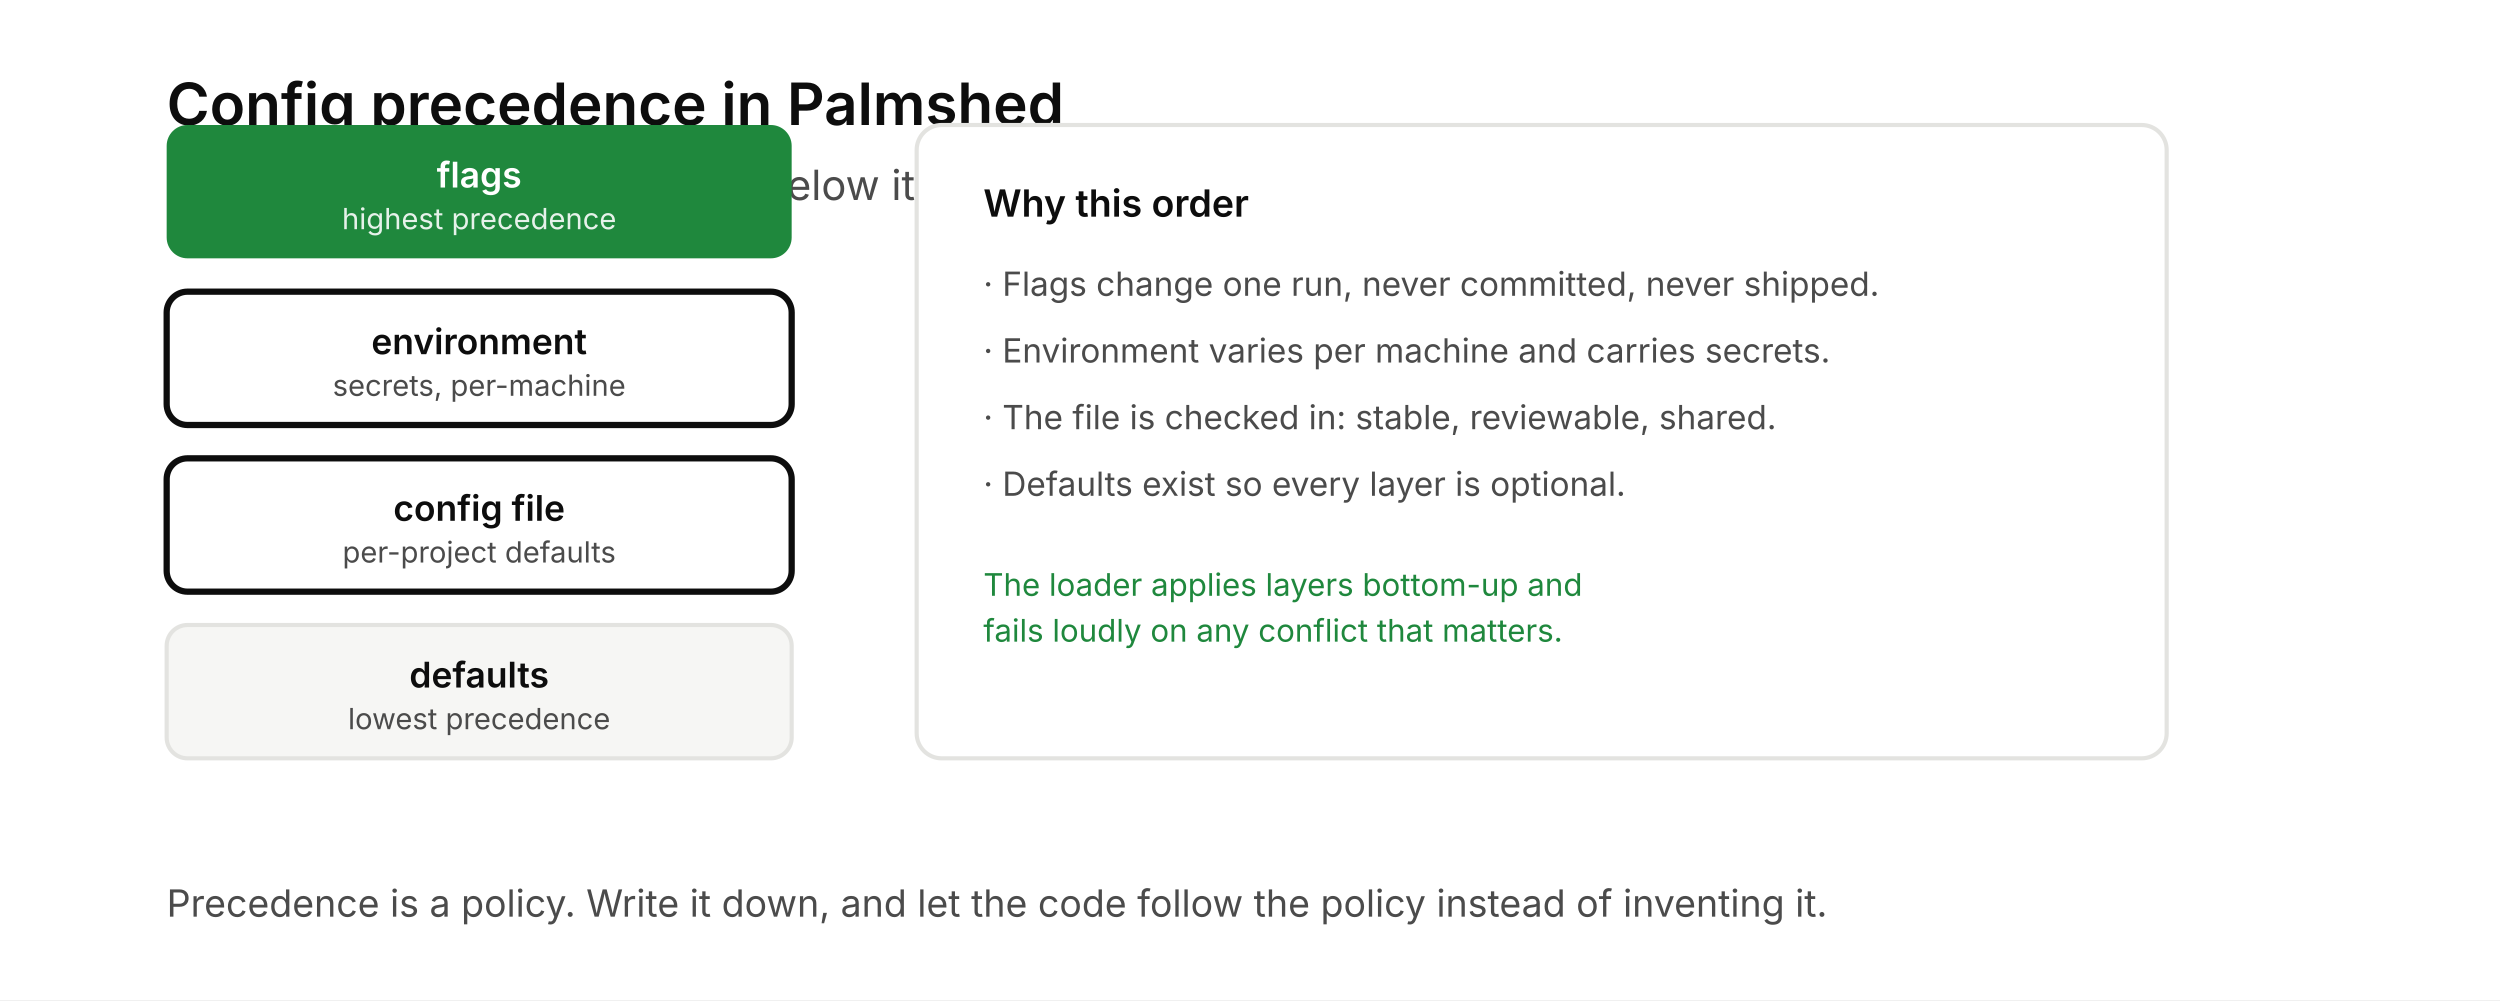
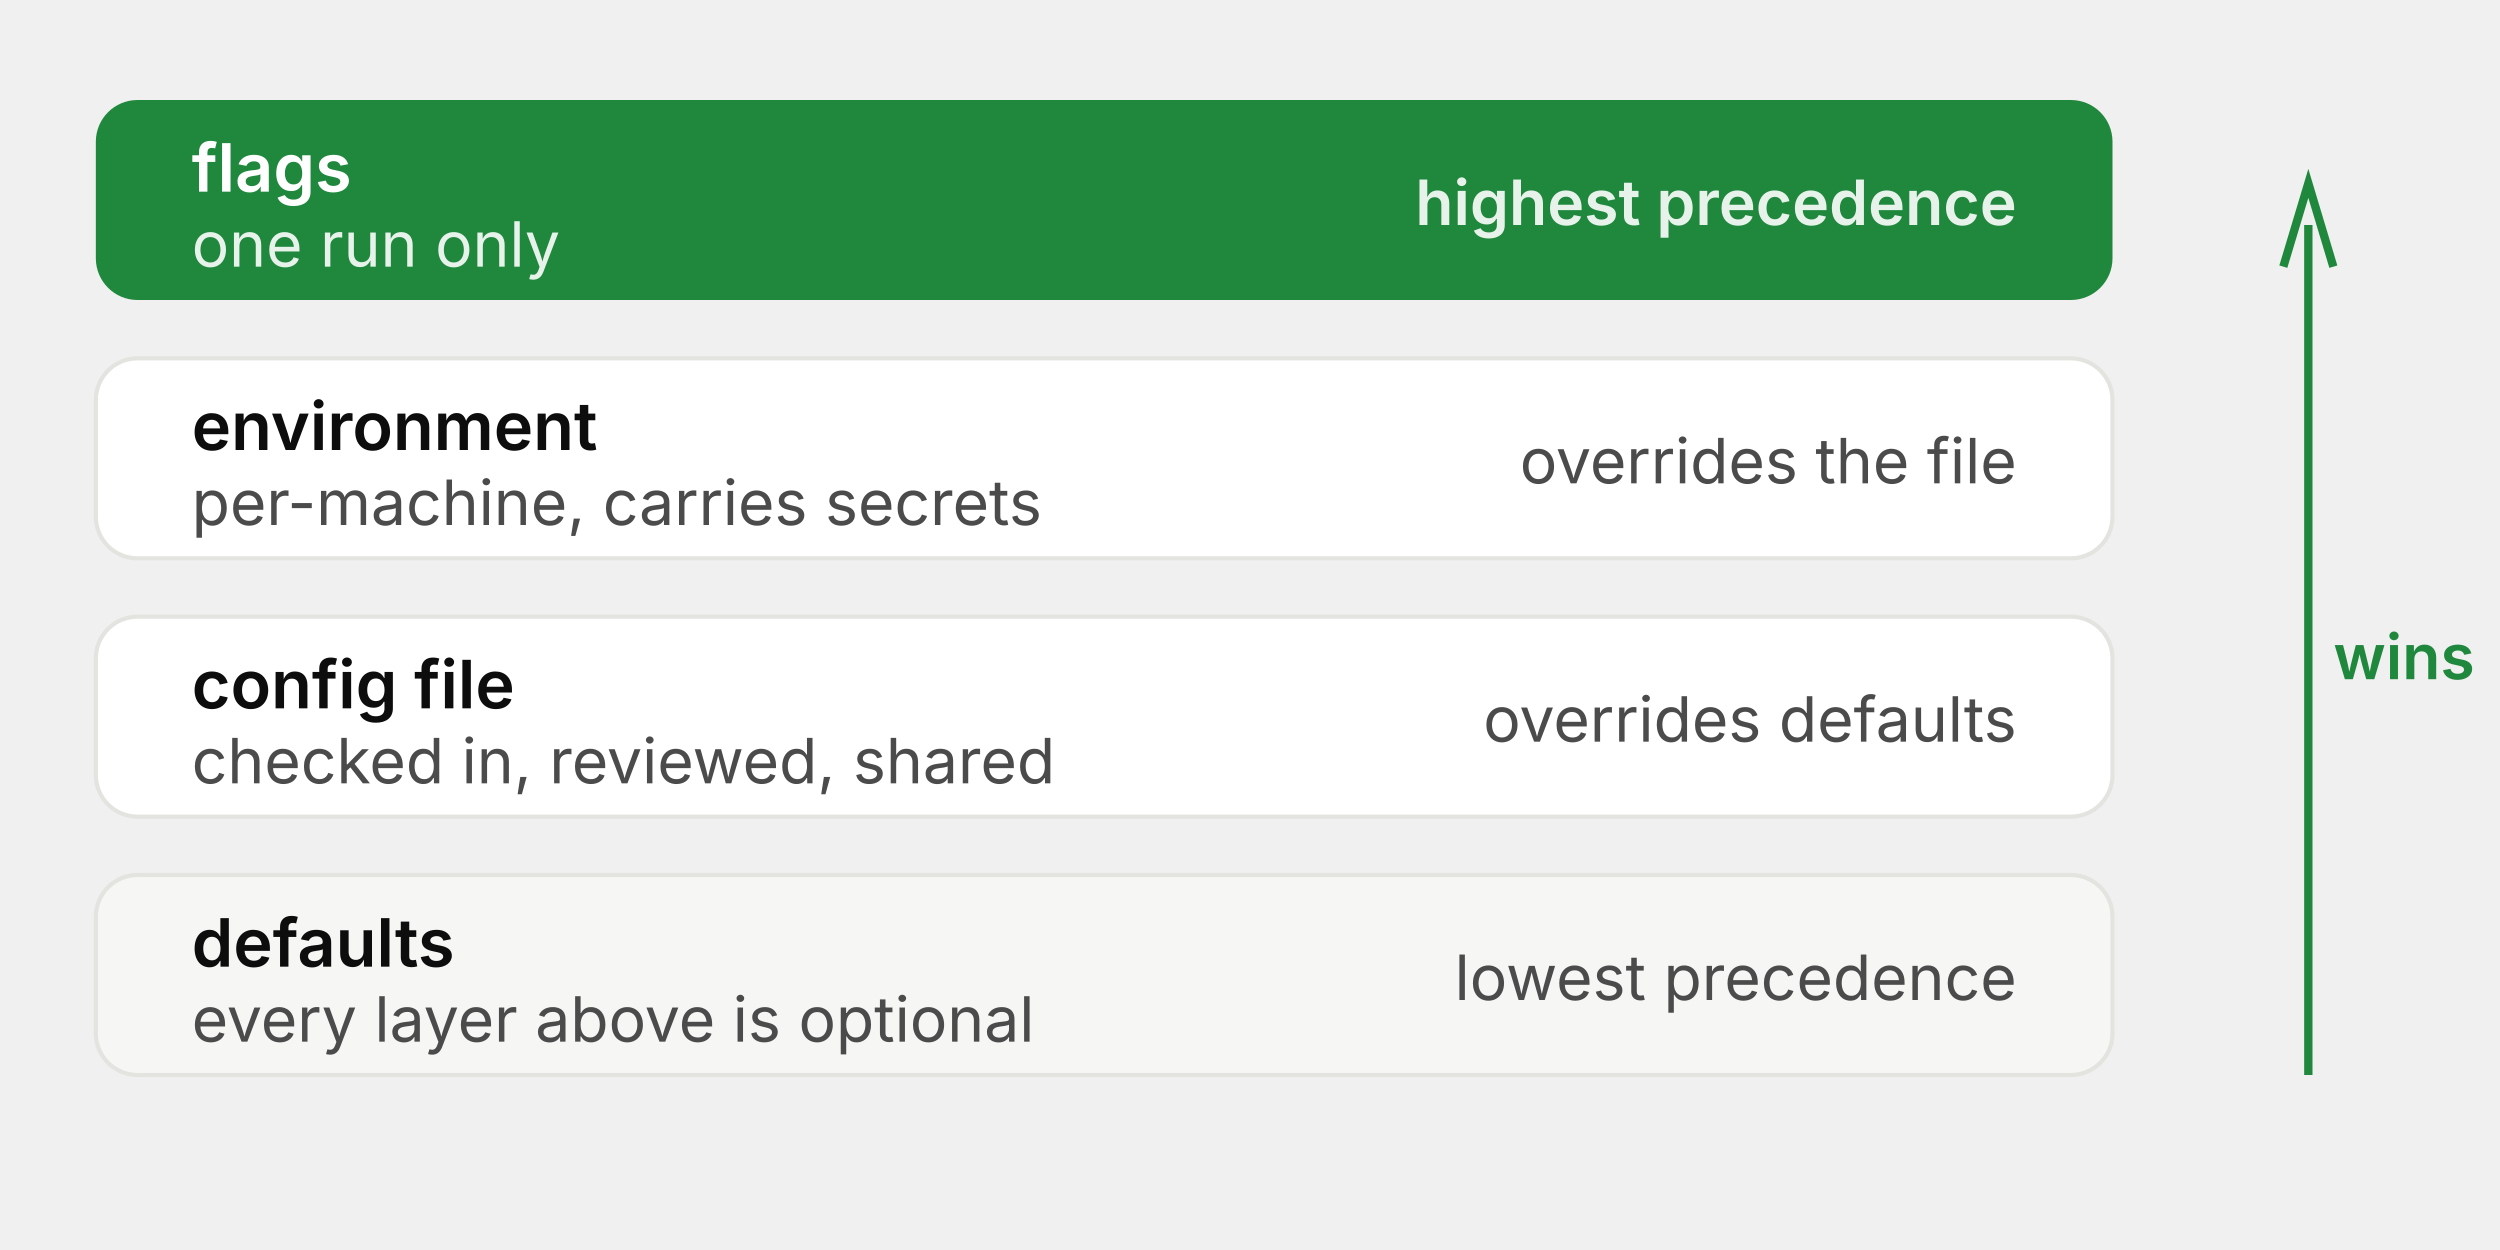
- <svg xmlns="http://www.w3.org/2000/svg" width="1200" height="480" viewBox="0 0 1200 480" font-family="Inter, IBM Plex Sans, sans-serif">
-   <rect width="1200" height="480" fill="#ffffff" />
-   <text x="80" y="60" font-size="28" font-weight="600" fill="#0d0d0d">Config precedence in Palmshed</text>
-   <text x="80" y="96" font-size="20" fill="#4b4b4b">Each layer overrides the ones below it. Higher wins, later wins.</text>
-   <rect x="80" y="300" width="300" height="64" rx="10" fill="#f6f6f4" stroke="#e3e3e0" stroke-width="2" />
-   <text x="230" y="330" font-size="17" font-weight="600" fill="#0d0d0d" text-anchor="middle">defaults</text>
-   <text x="230" y="350" font-size="14" fill="#4b4b4b" text-anchor="middle">lowest precedence</text>
-   <rect x="80" y="220" width="300" height="64" rx="10" fill="#ffffff" stroke="#0d0d0d" stroke-width="3" />
-   <text x="230" y="250" font-size="17" font-weight="600" fill="#0d0d0d" text-anchor="middle">config file</text>
-   <text x="230" y="270" font-size="14" fill="#4b4b4b" text-anchor="middle">per-project defaults</text>
-   <rect x="80" y="140" width="300" height="64" rx="10" fill="#ffffff" stroke="#0d0d0d" stroke-width="3" />
-   <text x="230" y="170" font-size="17" font-weight="600" fill="#0d0d0d" text-anchor="middle">environment</text>
-   <text x="230" y="190" font-size="14" fill="#4b4b4b" text-anchor="middle">secrets, per-machine</text>
-   <rect x="80" y="60" width="300" height="64" rx="10" fill="#1f883d" />
-   <text x="230" y="90" font-size="17" font-weight="600" fill="#ffffff" text-anchor="middle">flags</text>
-   <text x="230" y="110" font-size="14" fill="#e6f2ea" text-anchor="middle">highest precedence</text>
-   <rect x="440" y="60" width="600" height="304" rx="12" fill="#ffffff" stroke="#e3e3e0" stroke-width="2" />
-   <text x="472" y="104" font-size="18" font-weight="600" fill="#0d0d0d">Why this order</text>
-   <text x="472" y="142" font-size="16" fill="#4b4b4b">· Flags change one run, never committed, never shipped.</text>
-   <text x="472" y="174" font-size="16" fill="#4b4b4b">· Environment varies per machine and carries secrets.</text>
-   <text x="472" y="206" font-size="16" fill="#4b4b4b">· The file is checked in: stable, reviewable, shared.</text>
-   <text x="472" y="238" font-size="16" fill="#4b4b4b">· Defaults exist so every layer is optional.</text>
-   <text x="472" y="286" font-size="15" fill="#1f883d">The loader applies layers bottom-up and</text>
-   <text x="472" y="308" font-size="15" fill="#1f883d">fails loudly on any conflict that matters.</text>
-   <text x="80" y="440" font-size="18" fill="#4b4b4b">Precedence is a policy. Write it down, and let the code follow the policy instead of inventing it.</text>
+ <svg xmlns="http://www.w3.org/2000/svg" width="600" height="300" viewBox="0 0 600 300" font-family="Inter, IBM Plex Sans, sans-serif">
+   <rect x="23" y="24" width="484" height="48" rx="10" fill="#1f883d" />
+   <text x="46" y="46" font-size="16" font-weight="600" fill="#ffffff">flags</text>
+   <text x="46" y="64" font-size="15" fill="#e6f2ea">one run only</text>
+   <text x="484" y="54" font-size="15" font-weight="600" fill="#e6f2ea" text-anchor="end">highest precedence</text>
+   <rect x="23" y="86" width="484" height="48" rx="10" fill="#ffffff" stroke="#e3e3e0" stroke-width="1" />
+   <text x="46" y="108" font-size="16" font-weight="600" fill="#0d0d0d">environment</text>
+   <text x="46" y="126" font-size="15" fill="#4b4b4b">per-machine, carries secrets</text>
+   <text x="484" y="116" font-size="15" fill="#4b4b4b" text-anchor="end">overrides the file</text>
+   <rect x="23" y="148" width="484" height="48" rx="10" fill="#ffffff" stroke="#e3e3e0" stroke-width="1" />
+   <text x="46" y="170" font-size="16" font-weight="600" fill="#0d0d0d">config file</text>
+   <text x="46" y="188" font-size="15" fill="#4b4b4b">checked in, reviewed, shared</text>
+   <text x="484" y="178" font-size="15" fill="#4b4b4b" text-anchor="end">overrides defaults</text>
+   <rect x="23" y="210" width="484" height="48" rx="10" fill="#f6f6f4" stroke="#e3e3e0" stroke-width="1" />
+   <text x="46" y="232" font-size="16" font-weight="600" fill="#0d0d0d">defaults</text>
+   <text x="46" y="250" font-size="15" fill="#4b4b4b">every layer above is optional</text>
+   <text x="484" y="240" font-size="15" fill="#4b4b4b" text-anchor="end">lowest precedence</text>
+   <line x1="554" y1="258" x2="554" y2="54" stroke="#1f883d" stroke-width="2" />
+   <path d="M548 64 L554 44 L560 64" fill="none" stroke="#1f883d" stroke-width="2" />
+   <text x="560" y="163" font-size="15" font-weight="600" fill="#1f883d">wins</text>
</svg>
